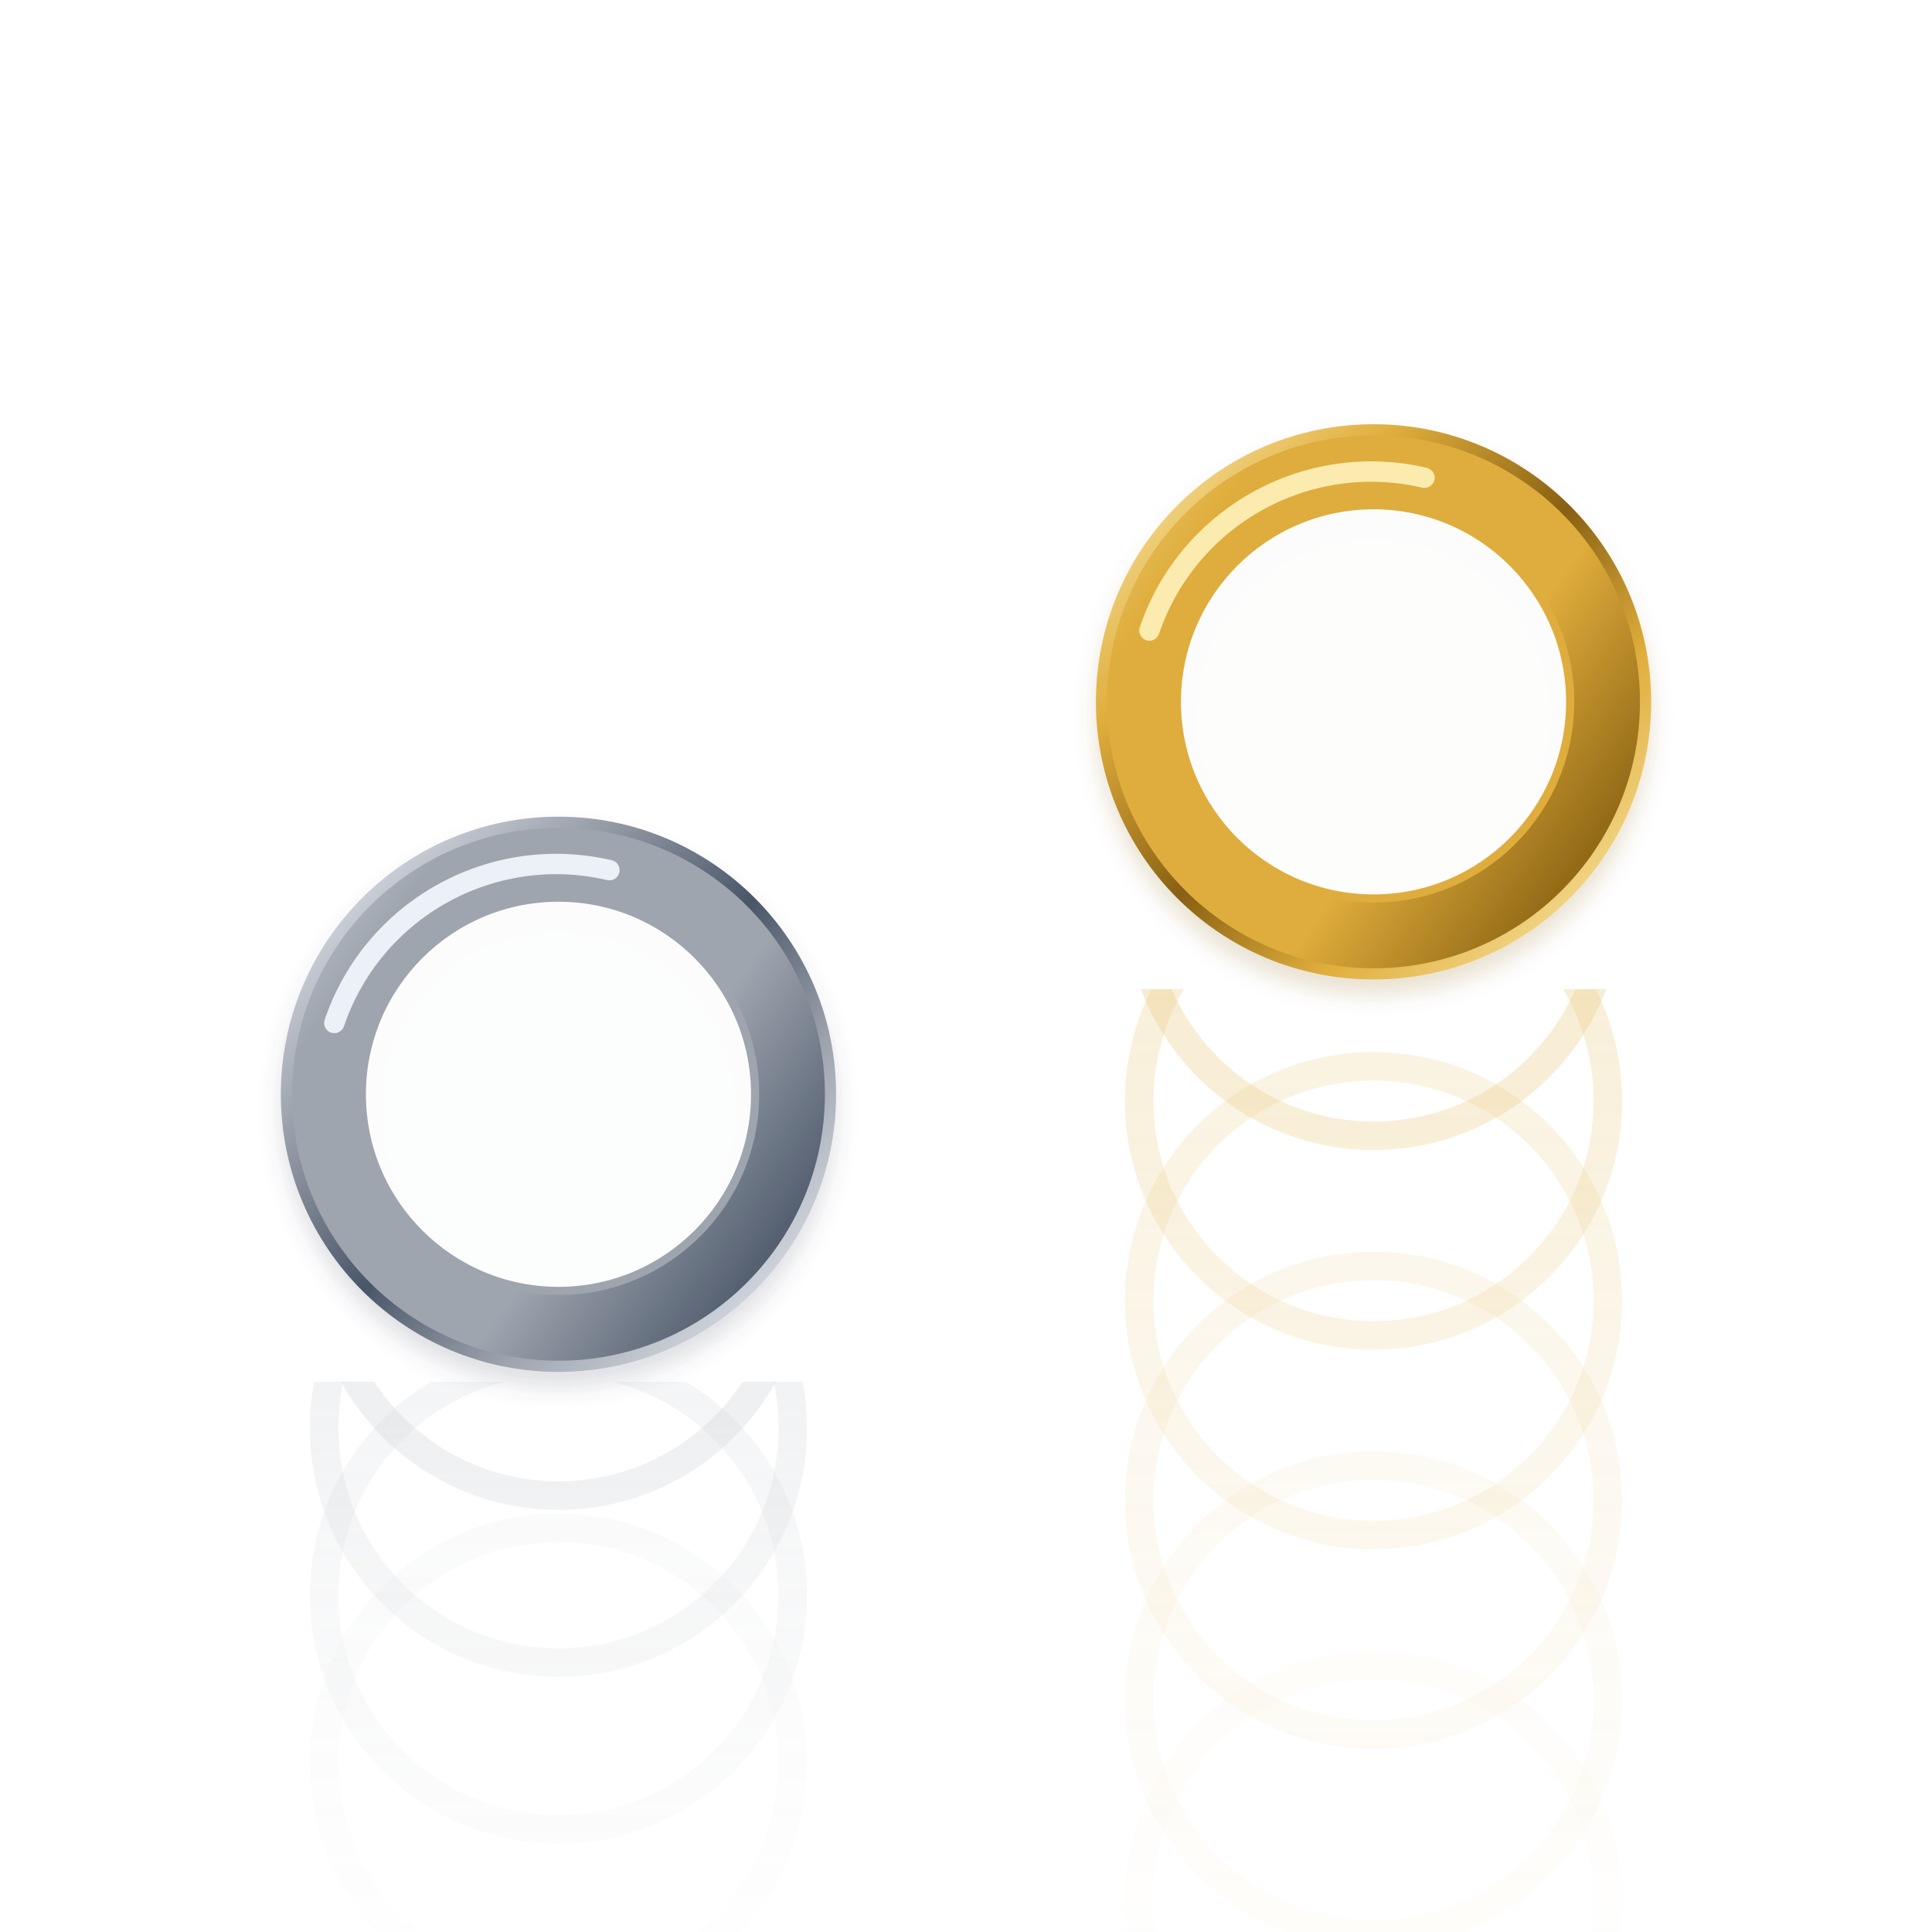
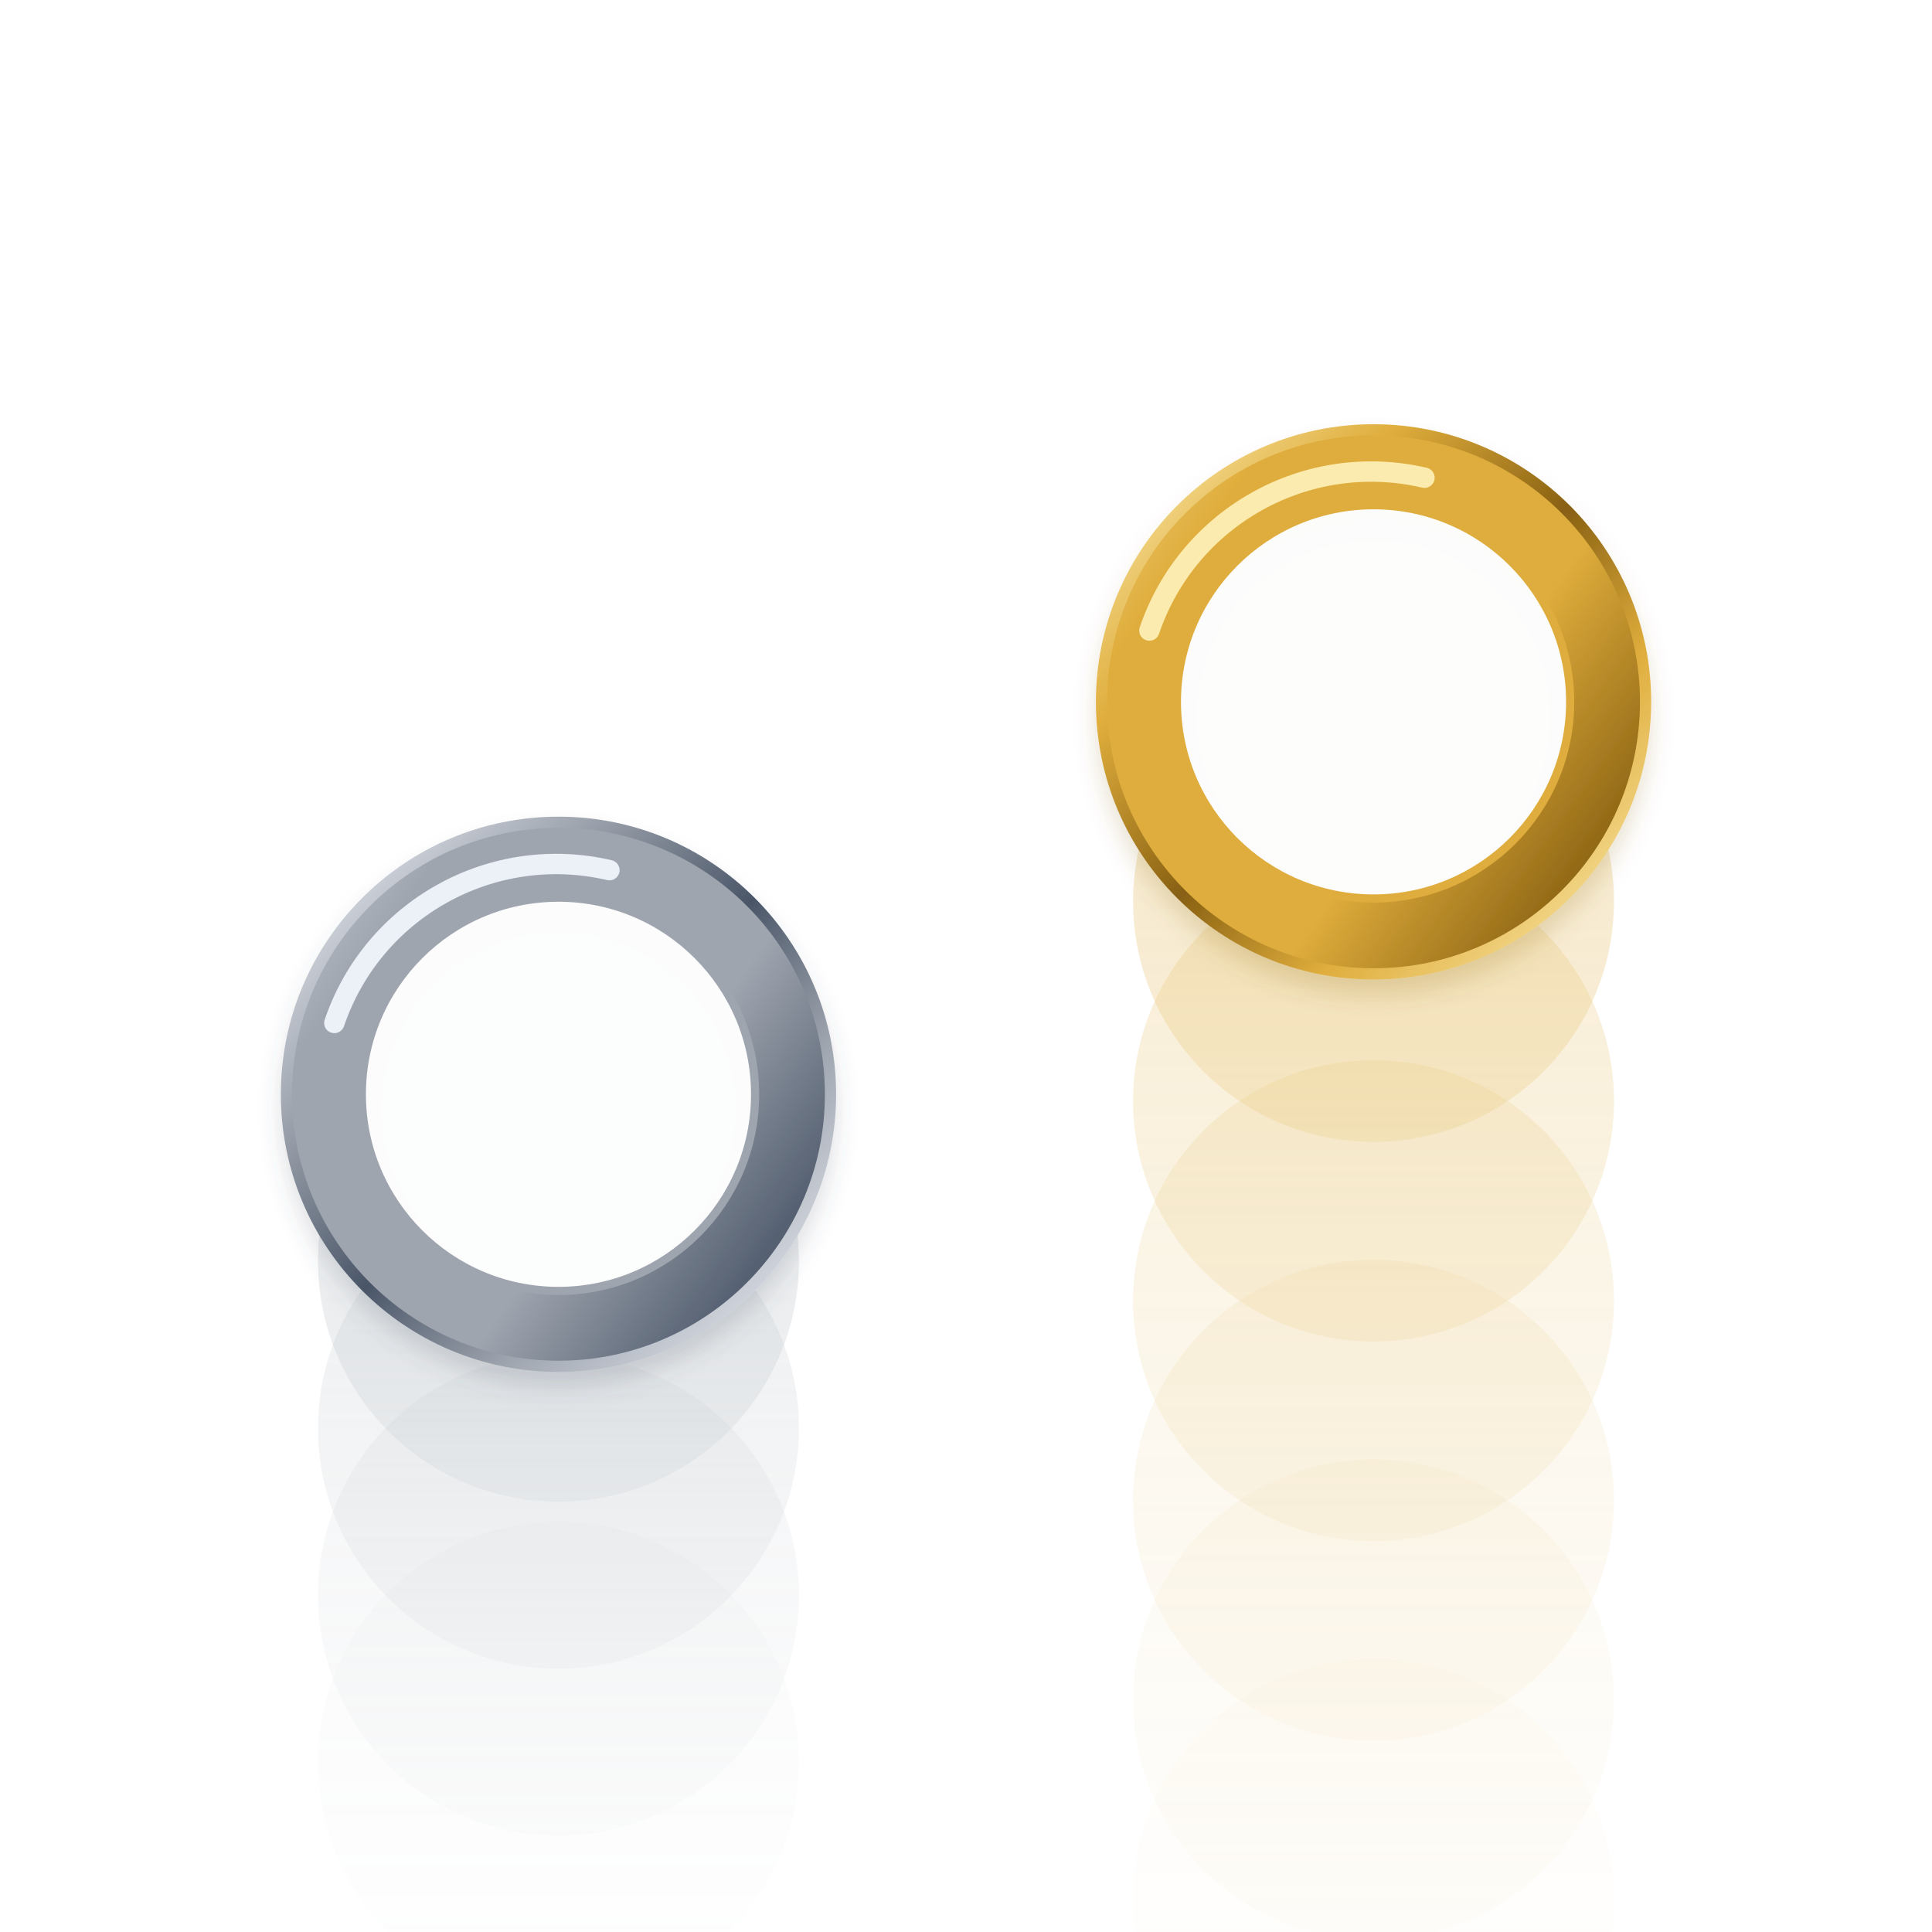
<svg xmlns="http://www.w3.org/2000/svg" width="1024" height="1024" viewBox="0 0 256 256" role="img" aria-label="Liquid loop · white app icon">
  <defs>
    <clipPath id="«material-master-3falseR0»-tile">
      <rect width="256" height="256" rx="57" />
    </clipPath>
  </defs>
  <g>
    <rect width="256" height="256" fill="#ffffff" />
    <g transform="translate(74 145) scale(1.35)" data-material-racer="silver">
      <defs>
        <linearGradient id="«material-master-3falseRl»-body" x1="-0.5" y1="0" x2="0.9" y2="1">
          <stop offset="0" stop-color="#f4f8ff" stop-opacity="1" />
          <stop offset="0.35" stop-color="#9fa5af" stop-opacity="1" />
          <stop offset="0.74" stop-color="#9fa5af" stop-opacity="1" />
          <stop offset="1" stop-color="#4a5668" stop-opacity="1" />
        </linearGradient>
        <linearGradient id="«material-master-3falseRl»-rim" x1="0" y1="0" x2="1" y2="1">
          <stop stop-color="#f4f8ff" />
          <stop offset=".27" stop-color="#9fa5af" />
          <stop offset=".5" stop-color="#4a5668" />
          <stop offset=".7" stop-color="#9fa5af" />
          <stop offset="1" stop-color="#f4f8ff" />
        </linearGradient>
        <linearGradient id="«material-master-3falseRl»-shine" gradientUnits="userSpaceOnUse" x1="-38" y1="-25" x2="25" y2="18">
          <stop stop-color="white" stop-opacity="0" />
          <stop offset=".36" stop-color="white" stop-opacity="0" />
          <stop offset=".48" stop-color="white" stop-opacity="0.8" />
          <stop offset=".57" stop-color="white" stop-opacity="0" />
          <stop offset="1" stop-color="white" stop-opacity="0" />
        </linearGradient>
-         <linearGradient id="«material-master-3falseRl»-fade" x1="0" y1="0" x2="0" y2="1">
-           <stop stop-color="white" />
-           <stop offset="1" stop-color="white" stop-opacity="0" />
-         </linearGradient>
-         <mask id="«material-master-3falseRl»-wake" maskUnits="userSpaceOnUse" x="-35" y="-35" width="70" height="140.55">
-           <rect x="-35" y="-29" width="70" height="124.55" fill="url(#«material-master-3falseRl»-fade)" />
-         </mask>
-         <clipPath id="«material-master-3falseRl»-after-head" clipPathUnits="userSpaceOnUse">
-           <rect x="-40" y="28.2" width="80" height="145.55" />
-         </clipPath>
        <clipPath id="«material-master-3falseRl»-clip">
          <circle r="23" />
        </clipPath>
        <filter id="«material-master-3falseRl»-shadow" x="-50%" y="-50%" width="200%" height="220%">
          <feDropShadow dx="0" dy="1.5" stdDeviation="1.1" flood-color="#4a5668" flood-opacity="0.18" />
        </filter>
        <pattern id="«material-master-3falseRl»-grain" width="3" height="3" patternUnits="userSpaceOnUse">
          <path d="M0 .4H3" stroke="#f4f8ff" stroke-opacity=".22" stroke-width=".35" />
        </pattern>
      </defs>
-       <g clip-path="url(#«material-master-3falseRl»-after-head)" data-wake-start="28.2">
-         <g mask="url(#«material-master-3falseRl»-wake)">
-           <g style="transform:translateY(16.3875px);opacity:0.6;--echo-distance:65.55px;animation-duration:1.32s;animation-delay:0s">
-             <circle r="23" fill="none" opacity="0.55" stroke="#9fa5af" stroke-width="2.8" />
-           </g>
-           <g style="transform:translateY(32.775px);opacity:0.48;--echo-distance:65.55px;animation-duration:1.32s;animation-delay:-0.33s">
-             <circle r="23" fill="none" opacity="0.55" stroke="#9fa5af" stroke-width="2.8" />
-           </g>
-           <g style="transform:translateY(49.1625px);opacity:0.36;--echo-distance:65.55px;animation-duration:1.32s;animation-delay:-0.66s">
-             <circle r="23" fill="none" opacity="0.55" stroke="#9fa5af" stroke-width="2.8" />
-           </g>
-           <g style="transform:translateY(65.55px);opacity:0.24;--echo-distance:65.55px;animation-duration:1.32s;animation-delay:-0.99s">
-             <circle r="23" fill="none" opacity="0.55" stroke="#9fa5af" stroke-width="2.8" />
+       <g data-satin-wake="silver">
+         <defs>
+           <linearGradient id="«material-master-3falseR5l»-fade" x1="0" y1="0" x2="0" y2="1">
+             <stop stop-color="white" />
+             <stop offset="1" stop-color="white" stop-opacity="0" />
+           </linearGradient>
+           <mask id="«material-master-3falseR5l»-outside" maskUnits="userSpaceOnUse" x="-40" y="-40" width="80" height="155.55" style="mask-type:luminance">
+             <rect x="-40" y="-40" width="80" height="155.55" fill="white" />
+             <path d="M23 0a23 23 0 1 0 -46 0a23 23 0 1 0 46 0Z" fill="black" stroke="black" stroke-width="2.2" />
+           </mask>
+           <mask id="«material-master-3falseR5l»-fade-mask" maskUnits="userSpaceOnUse" x="-35" y="-35" width="70" height="140.55">
+             <rect x="-35" y="-29" width="70" height="124.55" fill="url(#«material-master-3falseR5l»-fade)" />
+           </mask>
+         </defs>
+         <g mask="url(#«material-master-3falseR5l»-outside)" data-wake-exclusion="curved-silhouette">
+           <g mask="url(#«material-master-3falseR5l»-fade-mask)">
+             <g style="transform:translateY(16.3875px);opacity:0.6;--echo-distance:65.55px;animation-duration:1.32s;animation-delay:0s">
+               <path d="M23 0a23 23 0 1 0 -46 0a23 23 0 1 0 46 0Z" fill="#9fa5af" opacity=".55" stroke="#9fa5af" stroke-width="1.2" />
+             </g>
+             <g style="transform:translateY(32.775px);opacity:0.48;--echo-distance:65.55px;animation-duration:1.32s;animation-delay:-0.33s">
+               <path d="M23 0a23 23 0 1 0 -46 0a23 23 0 1 0 46 0Z" fill="#9fa5af" opacity=".55" stroke="#9fa5af" stroke-width="1.2" />
+             </g>
+             <g style="transform:translateY(49.1625px);opacity:0.36;--echo-distance:65.55px;animation-duration:1.32s;animation-delay:-0.66s">
+               <path d="M23 0a23 23 0 1 0 -46 0a23 23 0 1 0 46 0Z" fill="#9fa5af" opacity=".55" stroke="#9fa5af" stroke-width="1.2" />
+             </g>
+             <g style="transform:translateY(65.55px);opacity:0.24;--echo-distance:65.55px;animation-duration:1.32s;animation-delay:-0.99s">
+               <path d="M23 0a23 23 0 1 0 -46 0a23 23 0 1 0 46 0Z" fill="#9fa5af" opacity=".55" stroke="#9fa5af" stroke-width="1.2" />
+             </g>
          </g>
        </g>
      </g>
      <g filter="url(#«material-master-3falseRl»-shadow)">
        <circle r="23" fill="#fff" fill-opacity=".8" stroke="url(#«material-master-3falseRl»-body)" stroke-width="8" />
        <circle r="26.7" fill="none" stroke="url(#«material-master-3falseRl»-rim)" stroke-width="1.1" />
        <circle r="19.3" fill="none" stroke="#9fa5af" stroke-width=".8" />
        <path d="M-22-7A23 23 0 0 1 5-22" fill="none" stroke="#f4f8ff" stroke-width="2" stroke-linecap="round" opacity=".9" />
      </g>
    </g>
    <g transform="translate(182 93) scale(1.35)" data-material-racer="gold">
      <defs>
        <linearGradient id="«material-master-3falseRt»-body" x1="-0.5" y1="0" x2="0.9" y2="1">
          <stop offset="0" stop-color="#fff2ba" stop-opacity="1" />
          <stop offset="0.35" stop-color="#dfad3c" stop-opacity="1" />
          <stop offset="0.74" stop-color="#dfad3c" stop-opacity="1" />
          <stop offset="1" stop-color="#886012" stop-opacity="1" />
        </linearGradient>
        <linearGradient id="«material-master-3falseRt»-rim" x1="0" y1="0" x2="1" y2="1">
          <stop stop-color="#fff2ba" />
          <stop offset=".27" stop-color="#dfad3c" />
          <stop offset=".5" stop-color="#886012" />
          <stop offset=".7" stop-color="#dfad3c" />
          <stop offset="1" stop-color="#fff2ba" />
        </linearGradient>
        <linearGradient id="«material-master-3falseRt»-shine" gradientUnits="userSpaceOnUse" x1="-38" y1="-25" x2="25" y2="18">
          <stop stop-color="white" stop-opacity="0" />
          <stop offset=".36" stop-color="white" stop-opacity="0" />
          <stop offset=".48" stop-color="white" stop-opacity="0.8" />
          <stop offset=".57" stop-color="white" stop-opacity="0" />
          <stop offset="1" stop-color="white" stop-opacity="0" />
        </linearGradient>
-         <linearGradient id="«material-master-3falseRt»-fade" x1="0" y1="0" x2="0" y2="1">
-           <stop stop-color="white" />
-           <stop offset="1" stop-color="white" stop-opacity="0" />
-         </linearGradient>
-         <mask id="«material-master-3falseRt»-wake" maskUnits="userSpaceOnUse" x="-35" y="-35" width="70" height="192.55">
-           <rect x="-35" y="-29" width="70" height="176.55" fill="url(#«material-master-3falseRt»-fade)" />
-         </mask>
-         <clipPath id="«material-master-3falseRt»-after-head" clipPathUnits="userSpaceOnUse">
-           <rect x="-40" y="28.2" width="80" height="197.55" />
-         </clipPath>
        <clipPath id="«material-master-3falseRt»-clip">
          <circle r="23" />
        </clipPath>
        <filter id="«material-master-3falseRt»-shadow" x="-50%" y="-50%" width="200%" height="220%">
          <feDropShadow dx="0" dy="1.5" stdDeviation="1.1" flood-color="#886012" flood-opacity="0.18" />
        </filter>
        <pattern id="«material-master-3falseRt»-grain" width="3" height="3" patternUnits="userSpaceOnUse">
          <path d="M0 .4H3" stroke="#fff2ba" stroke-opacity=".22" stroke-width=".35" />
        </pattern>
      </defs>
-       <g clip-path="url(#«material-master-3falseRt»-after-head)" data-wake-start="28.2">
-         <g mask="url(#«material-master-3falseRt»-wake)">
-           <g style="transform:translateY(19.59167px);opacity:0.6;--echo-distance:117.55px;animation-duration:1.15s;animation-delay:0s">
-             <circle r="23" fill="none" opacity="0.55" stroke="#dfad3c" stroke-width="2.8" />
-           </g>
-           <g style="transform:translateY(39.18333px);opacity:0.514;--echo-distance:117.55px;animation-duration:1.15s;animation-delay:-0.192s">
-             <circle r="23" fill="none" opacity="0.55" stroke="#dfad3c" stroke-width="2.8" />
-           </g>
-           <g style="transform:translateY(58.775px);opacity:0.429;--echo-distance:117.55px;animation-duration:1.15s;animation-delay:-0.383s">
-             <circle r="23" fill="none" opacity="0.55" stroke="#dfad3c" stroke-width="2.8" />
-           </g>
-           <g style="transform:translateY(78.36667px);opacity:0.343;--echo-distance:117.55px;animation-duration:1.15s;animation-delay:-0.575s">
-             <circle r="23" fill="none" opacity="0.55" stroke="#dfad3c" stroke-width="2.8" />
-           </g>
-           <g style="transform:translateY(97.95833px);opacity:0.257;--echo-distance:117.55px;animation-duration:1.15s;animation-delay:-0.767s">
-             <circle r="23" fill="none" opacity="0.55" stroke="#dfad3c" stroke-width="2.8" />
-           </g>
-           <g style="transform:translateY(117.55px);opacity:0.171;--echo-distance:117.55px;animation-duration:1.15s;animation-delay:-0.958s">
-             <circle r="23" fill="none" opacity="0.55" stroke="#dfad3c" stroke-width="2.8" />
+       <g data-satin-wake="gold">
+         <defs>
+           <linearGradient id="«material-master-3falseR5t»-fade" x1="0" y1="0" x2="0" y2="1">
+             <stop stop-color="white" />
+             <stop offset="1" stop-color="white" stop-opacity="0" />
+           </linearGradient>
+           <mask id="«material-master-3falseR5t»-outside" maskUnits="userSpaceOnUse" x="-40" y="-40" width="80" height="207.55" style="mask-type:luminance">
+             <rect x="-40" y="-40" width="80" height="207.55" fill="white" />
+             <path d="M23 0a23 23 0 1 0 -46 0a23 23 0 1 0 46 0Z" fill="black" stroke="black" stroke-width="2.2" />
+           </mask>
+           <mask id="«material-master-3falseR5t»-fade-mask" maskUnits="userSpaceOnUse" x="-35" y="-35" width="70" height="192.55">
+             <rect x="-35" y="-29" width="70" height="176.55" fill="url(#«material-master-3falseR5t»-fade)" />
+           </mask>
+         </defs>
+         <g mask="url(#«material-master-3falseR5t»-outside)" data-wake-exclusion="curved-silhouette">
+           <g mask="url(#«material-master-3falseR5t»-fade-mask)">
+             <g style="transform:translateY(19.59167px);opacity:0.6;--echo-distance:117.55px;animation-duration:1.15s;animation-delay:0s">
+               <path d="M23 0a23 23 0 1 0 -46 0a23 23 0 1 0 46 0Z" fill="#dfad3c" opacity=".55" stroke="#dfad3c" stroke-width="1.2" />
+             </g>
+             <g style="transform:translateY(39.18333px);opacity:0.514;--echo-distance:117.55px;animation-duration:1.15s;animation-delay:-0.192s">
+               <path d="M23 0a23 23 0 1 0 -46 0a23 23 0 1 0 46 0Z" fill="#dfad3c" opacity=".55" stroke="#dfad3c" stroke-width="1.2" />
+             </g>
+             <g style="transform:translateY(58.775px);opacity:0.429;--echo-distance:117.55px;animation-duration:1.15s;animation-delay:-0.383s">
+               <path d="M23 0a23 23 0 1 0 -46 0a23 23 0 1 0 46 0Z" fill="#dfad3c" opacity=".55" stroke="#dfad3c" stroke-width="1.2" />
+             </g>
+             <g style="transform:translateY(78.36667px);opacity:0.343;--echo-distance:117.55px;animation-duration:1.15s;animation-delay:-0.575s">
+               <path d="M23 0a23 23 0 1 0 -46 0a23 23 0 1 0 46 0Z" fill="#dfad3c" opacity=".55" stroke="#dfad3c" stroke-width="1.2" />
+             </g>
+             <g style="transform:translateY(97.95833px);opacity:0.257;--echo-distance:117.55px;animation-duration:1.15s;animation-delay:-0.767s">
+               <path d="M23 0a23 23 0 1 0 -46 0a23 23 0 1 0 46 0Z" fill="#dfad3c" opacity=".55" stroke="#dfad3c" stroke-width="1.2" />
+             </g>
+             <g style="transform:translateY(117.55px);opacity:0.171;--echo-distance:117.55px;animation-duration:1.15s;animation-delay:-0.958s">
+               <path d="M23 0a23 23 0 1 0 -46 0a23 23 0 1 0 46 0Z" fill="#dfad3c" opacity=".55" stroke="#dfad3c" stroke-width="1.2" />
+             </g>
          </g>
        </g>
      </g>
      <g filter="url(#«material-master-3falseRt»-shadow)">
        <circle r="23" fill="#fff" fill-opacity=".8" stroke="url(#«material-master-3falseRt»-body)" stroke-width="8" />
        <circle r="26.7" fill="none" stroke="url(#«material-master-3falseRt»-rim)" stroke-width="1.1" />
        <circle r="19.3" fill="none" stroke="#dfad3c" stroke-width=".8" />
        <path d="M-22-7A23 23 0 0 1 5-22" fill="none" stroke="#fff2ba" stroke-width="2" stroke-linecap="round" opacity=".9" />
      </g>
    </g>
  </g>
</svg>
